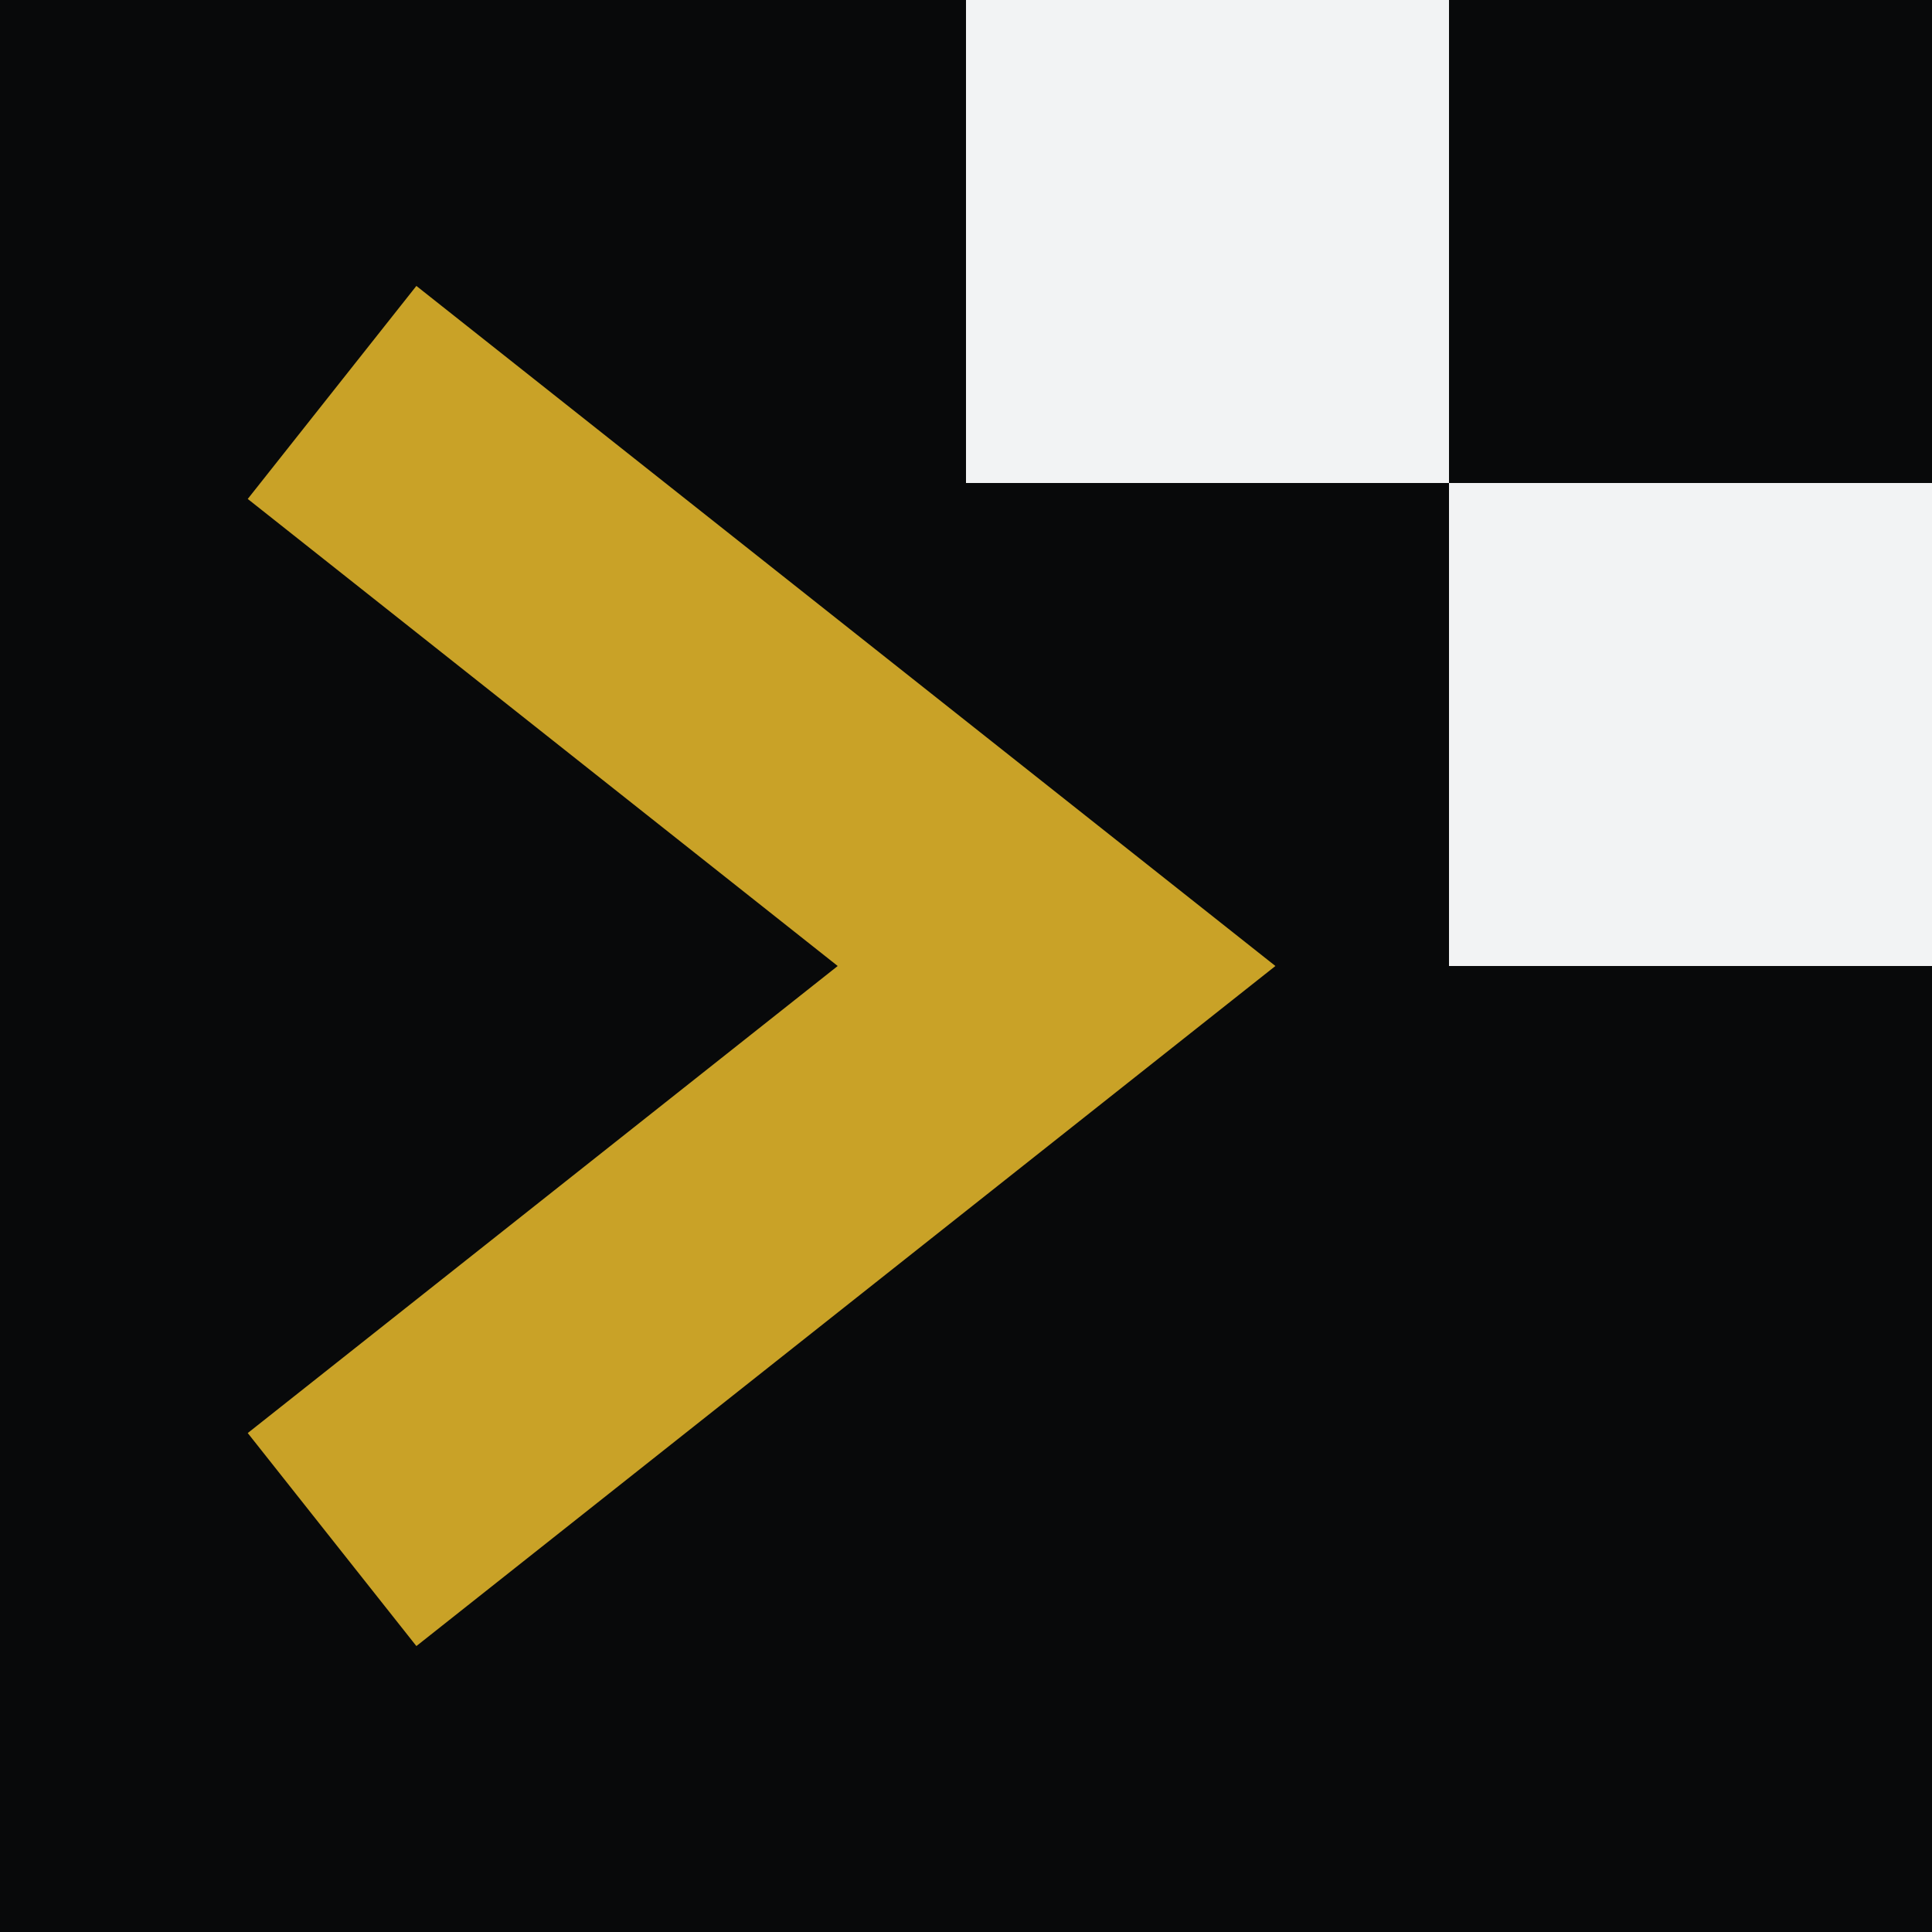
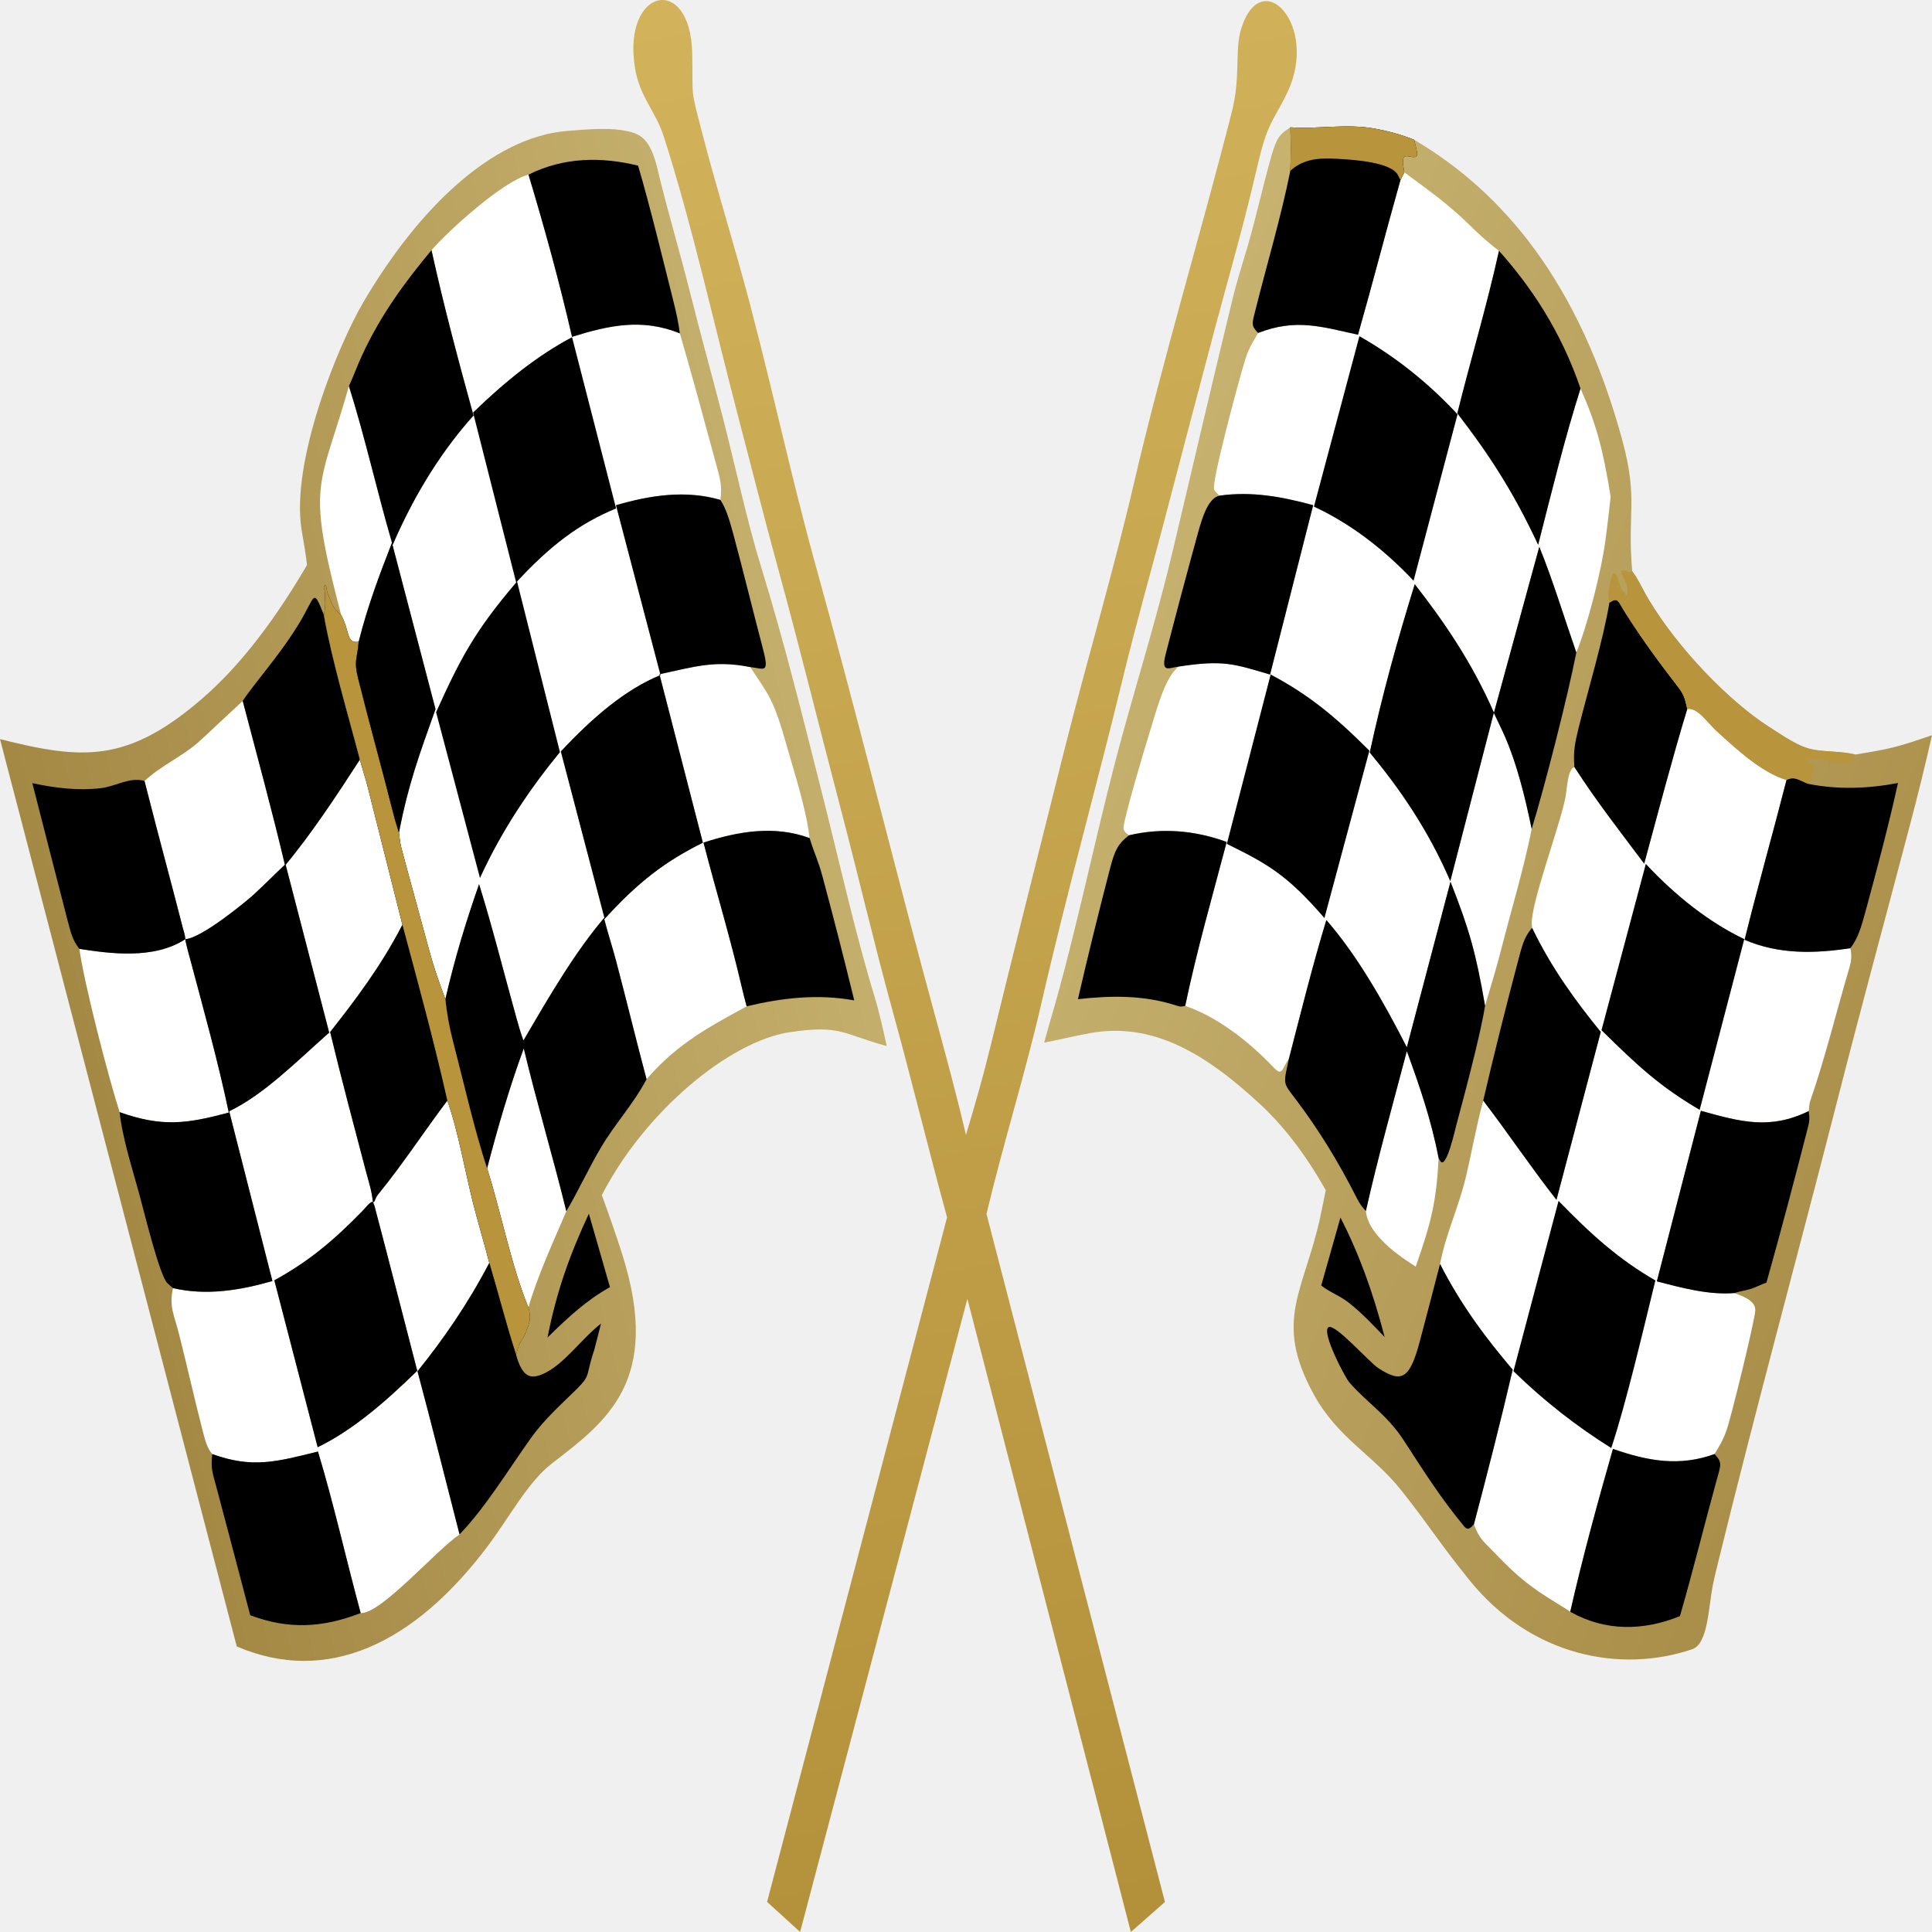
- <svg xmlns="http://www.w3.org/2000/svg" viewBox="0 0 64 64" width="64" height="64" role="img" aria-label="Rouillard Sport">
-   <rect width="64" height="64" fill="#08090a" />
-   <g fill="#f2f3f4">
-     <rect x="32" y="0" width="16" height="16" />
-     <rect x="48" y="16" width="16" height="16" />
-   </g>
-   <path d="M11 13 L35 32 L11 51" fill="none" stroke="#c9a227" stroke-width="9" stroke-linecap="butt" stroke-linejoin="miter" />
+ <svg xmlns="http://www.w3.org/2000/svg" width="64" height="64" viewBox="0 0 64 64" fill="none">
+   <path d="M1.211 26.841L10.59 21.23L12.011 24.211L18.642 47.531L15.611 50.863L11.916 53.843H8.221L1.211 26.841Z" fill="white" />
+   <path d="M62.695 27.367L53.316 21.756L51.895 24.737L45.264 48.057L48.295 51.388L51.99 54.369H55.684L62.695 27.367Z" fill="white" />
+   <path d="M10.211 16.497L12.011 10.886L14.379 7.554L17.695 5.275L21.106 5.1L23.095 11.587L28.779 33.68H25.653L22.811 35.258L19.59 39.115L17.316 44.025L10.211 16.497Z" fill="white" />
+   <path d="M53.979 16.672L52.179 11.062L49.811 7.73L46.495 5.451L43.084 5.275L41.095 11.763L35.411 33.856H38.537L41.379 35.434L44.6 39.291L46.874 44.2L53.979 16.672Z" fill="white" />
+   <path d="M42.745 4.218C43.689 4.283 44.612 4.086 45.56 4.264C45.999 4.346 46.415 4.458 46.846 4.63C49.787 6.365 52.316 9.345 53.741 14.583C54.277 16.556 53.897 16.963 54.069 18.92L54.2 19.112C54.337 19.34 54.459 19.598 54.596 19.828C55.593 21.51 57.321 23.262 58.599 24.076C59.072 24.378 59.595 24.756 60.098 24.838C60.551 24.912 61.009 24.885 61.46 24.995C62.65 24.799 62.797 24.766 64 24.355C63.771 25.372 63.522 26.371 63.261 27.361C62.471 30.363 61.66 33.341 60.888 36.361C59.563 41.547 58.161 46.664 56.881 51.892C56.834 52.086 56.786 52.28 56.746 52.479C56.591 53.246 56.586 54.453 56.056 54.633C53.683 55.438 50.709 54.871 48.666 52.33C47.568 50.964 47.413 50.623 46.417 49.367C45.481 48.186 44.312 47.647 43.508 46.17C42.18 43.733 43.194 42.787 43.73 40.338C43.796 40.037 43.855 39.73 43.918 39.427C43.281 38.296 42.558 37.338 41.77 36.603C39.932 34.891 38.184 33.852 36.118 34.222C35.608 34.313 35.1 34.443 34.59 34.537C34.707 34.098 34.835 33.674 34.958 33.239C35.777 30.332 36.382 27.242 37.187 24.325C37.752 22.278 38.37 20.277 38.867 18.171C39.517 15.418 40.161 12.662 40.825 9.922C40.972 9.314 41.159 8.743 41.33 8.157C41.611 7.192 41.832 6.171 42.108 5.2C42.293 4.551 42.386 4.451 42.745 4.218ZM41.677 11.03C41.357 11.586 41.353 11.544 41.126 12.331C41.004 12.753 40.123 15.988 40.221 16.219C40.252 16.292 40.38 16.399 40.398 16.417C41.464 16.269 42.446 16.447 43.501 16.734L42.073 22.343C40.865 21.99 40.538 21.852 39.046 22.079C38.568 22.451 38.291 23.604 38.052 24.364C37.948 24.695 37.179 27.254 37.219 27.458C37.241 27.565 37.35 27.626 37.396 27.67C38.474 27.415 39.571 27.5 40.636 27.89C40.164 29.689 39.651 31.456 39.262 33.321C40.277 33.668 41.314 34.436 42.209 35.379C42.497 35.682 42.473 35.354 42.693 35.085C43.094 33.536 43.481 31.973 43.937 30.477C44.933 31.62 45.798 33.114 46.603 34.692L48.049 29.208C48.669 30.781 48.89 31.554 49.195 33.315C49.386 32.675 49.576 32.052 49.745 31.389C50.074 30.097 50.473 28.802 50.739 27.46C50.515 26.378 50.25 25.313 49.858 24.41C49.739 24.137 49.608 23.882 49.484 23.615L48.043 29.187C47.307 27.478 46.364 26.122 45.375 24.928C45.789 22.999 46.307 21.152 46.865 19.351C47.826 20.581 48.753 21.928 49.489 23.607L50.991 18.113C51.443 19.227 51.811 20.445 52.218 21.616C52.572 20.749 53.035 19.001 53.187 17.867C53.249 17.399 53.303 16.927 53.355 16.455C53.097 14.855 52.876 14.042 52.357 12.871C51.827 14.535 51.399 16.3 50.953 18.046C50.12 16.252 49.27 14.976 48.276 13.69C48.724 11.884 49.25 10.145 49.656 8.305C49.308 8.053 48.986 7.754 48.655 7.429C47.955 6.741 47.255 6.255 46.52 5.71C46.477 5.795 46.436 5.881 46.392 5.965C45.912 7.661 45.469 9.393 44.986 11.088C43.801 10.832 42.942 10.537 41.677 11.03ZM56.797 48.167C56.952 47.91 57.086 47.695 57.199 47.368C57.339 46.966 58.132 43.752 58.146 43.403C58.162 43.034 57.535 42.873 57.447 42.834C56.589 42.899 55.735 42.666 54.885 42.447L56.344 36.796C57.656 37.161 58.635 37.434 59.916 36.805C59.926 36.697 59.933 36.585 59.961 36.487C59.961 36.486 59.978 36.433 59.979 36.432C60.434 35.124 60.796 33.657 61.196 32.287C61.293 31.954 61.372 31.748 61.295 31.41C60.124 31.588 58.937 31.625 57.792 31.132C58.233 29.348 58.728 27.611 59.181 25.838C58.371 25.591 57.587 24.877 56.856 24.209C56.559 23.938 56.239 23.426 55.892 23.488C55.383 25.161 54.933 26.893 54.466 28.608C53.685 27.564 52.891 26.553 52.153 25.407C51.918 25.506 51.922 26.098 51.852 26.438C51.65 27.429 50.702 29.948 50.743 30.611C50.743 30.613 50.752 30.735 50.752 30.736C51.408 32.095 52.208 33.175 53.027 34.184L51.56 39.746C50.734 38.693 49.952 37.53 49.134 36.456C48.909 37.281 48.756 38.165 48.554 39.01C48.315 40.007 47.903 40.845 47.703 41.871C48.406 43.247 49.245 44.359 50.11 45.372C49.708 47.102 49.271 48.803 48.825 50.496C49.01 51.007 49.203 51.114 49.506 51.434C50.466 52.447 50.936 52.716 51.867 53.291L52.016 53.39C52.437 51.549 52.925 49.762 53.431 47.997C54.593 48.4 55.629 48.589 56.797 48.167ZM45.246 40.116C45.331 41.026 46.676 41.804 46.897 41.959C47.41 40.499 47.583 39.804 47.656 38.366C47.412 37.089 47.013 35.943 46.603 34.82C46.141 36.577 45.653 38.312 45.246 40.116Z" fill="url(#paint0_linear_2668_248)" />
+   <path d="M45.032 11.137C46.163 11.78 47.261 12.622 48.283 13.725L46.826 19.239C45.793 18.139 44.681 17.321 43.526 16.783L45.032 11.137Z" fill="black" />
+   <path d="M42.092 22.344C43.336 23.003 44.213 23.716 45.363 24.867L43.873 30.412C42.627 28.966 41.958 28.604 40.641 27.956L42.092 22.344Z" fill="black" />
+   <path d="M51.629 39.781C52.721 40.908 53.64 41.727 54.837 42.416C54.427 44.087 53.872 46.471 53.375 47.968C52.261 47.273 51.174 46.435 50.135 45.422L51.629 39.781Z" fill="black" />
+   <path d="M54.52 28.619C55.543 29.711 56.638 30.562 57.782 31.109L56.304 36.766C54.996 35.997 54.285 35.342 53.051 34.127L54.52 28.619Z" fill="black" />
+   <path d="M49.489 23.608L50.991 18.113C51.443 19.228 51.811 20.445 52.218 21.616C51.926 23.101 51.156 26.11 50.739 27.46C50.515 26.379 50.25 25.314 49.858 24.411C49.739 24.137 49.608 23.883 49.484 23.616L48.043 29.188C47.307 27.479 46.364 26.122 45.375 24.929C45.789 23 46.307 21.153 46.865 19.352C47.826 20.582 48.753 21.929 49.489 23.608Z" fill="black" />
+   <path d="M46.603 34.693L48.049 29.209C48.669 30.781 48.89 31.555 49.194 33.315C49.054 34.254 48.466 36.435 48.234 37.303C48.214 37.374 47.91 38.746 47.717 38.469C47.716 38.468 47.656 38.367 47.656 38.367C47.412 37.089 47.013 35.943 46.603 34.82C46.141 36.578 45.652 38.313 45.246 40.117C45.119 39.981 45.042 39.879 44.94 39.677C44.326 38.46 43.655 37.382 42.922 36.415C42.488 35.842 42.512 35.942 42.693 35.086C43.094 33.537 43.481 31.973 43.937 30.477C44.933 31.621 45.798 33.115 46.603 34.693Z" fill="black" />
+   <path d="M42.745 4.218C43.689 4.283 44.612 4.086 45.56 4.264C45.999 4.346 46.415 4.458 46.846 4.63C46.985 5.186 47.021 5.252 46.648 5.179C46.397 5.13 46.477 5.432 46.52 5.71C46.477 5.795 46.436 5.881 46.392 5.965C45.912 7.661 45.469 9.393 44.986 11.088C43.801 10.832 42.942 10.537 41.677 11.03C41.431 10.775 41.473 10.73 41.607 10.196C41.987 8.684 42.427 7.222 42.743 5.661C42.761 5.18 42.76 4.699 42.745 4.218Z" fill="black" />
+   <path d="M42.745 4.218C43.689 4.283 44.612 4.086 45.56 4.264C45.999 4.346 46.415 4.458 46.846 4.63C46.985 5.186 47.021 5.252 46.648 5.179C46.397 5.13 46.477 5.432 46.52 5.71C46.477 5.795 46.436 5.881 46.392 5.965C46.392 5.964 46.303 5.791 46.302 5.79C46.074 5.373 44.832 5.295 44.51 5.274C43.947 5.239 43.256 5.174 42.743 5.661C42.761 5.18 42.76 4.699 42.745 4.218Z" fill="#B8953D" />
+   <path d="M47.703 41.871C48.406 43.248 49.245 44.359 50.11 45.372C49.708 47.102 49.271 48.804 48.825 50.496C48.704 50.628 48.623 50.709 48.499 50.559C47.739 49.64 47.213 48.813 46.51 47.727C45.947 46.86 45.313 46.496 44.703 45.799C44.546 45.619 43.768 44.122 44.006 43.967C44.223 43.827 45.347 45.119 45.66 45.322C46.418 45.814 46.697 45.712 47.036 44.421C47.26 43.572 47.484 42.724 47.703 41.871Z" fill="black" />
+   <path d="M59.916 36.806C59.948 37.053 59.948 37.124 59.884 37.371C59.442 39.089 58.992 40.801 58.516 42.487C58.342 42.547 58.173 42.641 57.999 42.695C57.816 42.753 57.63 42.775 57.447 42.835C56.589 42.9 55.735 42.667 54.885 42.447L56.344 36.797C57.656 37.162 58.634 37.434 59.916 36.806Z" fill="black" />
+   <path d="M49.656 8.307C50.707 9.489 51.7 10.947 52.357 12.872C51.827 14.536 51.399 16.301 50.953 18.048C50.12 16.253 49.27 14.978 48.276 13.692C48.724 11.886 49.25 10.147 49.656 8.307Z" fill="black" />
+   <path d="M59.181 25.838C59.447 25.692 59.623 25.863 59.907 25.968C60.892 26.163 61.887 26.126 62.873 25.938C62.555 27.38 62.181 28.777 61.804 30.17C61.654 30.72 61.547 31.088 61.295 31.41C60.124 31.588 58.937 31.625 57.792 31.132C58.233 29.348 58.728 27.611 59.181 25.838Z" fill="black" />
+   <path d="M53.431 47.998C54.593 48.401 55.629 48.59 56.797 48.168C57.064 48.464 57.012 48.5 56.847 49.101C56.443 50.575 56.072 52.079 55.65 53.536C54.454 54.022 53.187 54.054 52.016 53.392C52.437 51.55 52.925 49.764 53.431 47.998Z" fill="black" />
+   <path d="M40.398 16.419C41.464 16.27 42.446 16.449 43.501 16.735L42.073 22.345C40.865 21.992 40.538 21.854 39.046 22.081C38.74 22.115 38.443 22.329 38.616 21.663C38.962 20.323 39.316 18.99 39.681 17.667C39.838 17.099 40.028 16.502 40.398 16.419Z" fill="black" />
+   <path d="M37.396 27.671C38.474 27.416 39.571 27.501 40.636 27.891C40.164 29.689 39.651 31.456 39.262 33.322C39.167 33.341 39.109 33.357 39.017 33.326C37.913 32.957 36.822 32.975 35.708 33.099C36.044 31.634 36.403 30.189 36.775 28.755C36.938 28.126 37.056 27.94 37.396 27.671Z" fill="black" />
+   <path d="M49.134 36.457C49.486 34.945 49.86 33.451 50.251 31.973C50.423 31.321 50.474 31.063 50.752 30.736C51.408 32.095 52.208 33.175 53.027 34.185L51.56 39.746C50.734 38.694 49.952 37.53 49.134 36.457Z" fill="black" />
+   <path d="M53.314 19.965C53.61 19.769 53.587 19.904 53.858 20.33C54.425 21.221 54.997 21.991 55.604 22.779C55.773 22.998 55.82 23.145 55.892 23.489C55.383 25.162 54.933 26.894 54.466 28.61C53.685 27.566 52.891 26.555 52.153 25.408C52.112 24.879 52.174 24.597 52.305 24.067C52.588 22.927 53.103 21.219 53.314 19.965Z" fill="black" />
+   <path d="M53.314 19.964C53.297 19.847 53.264 19.722 53.283 19.599C53.475 18.32 53.614 19.401 53.739 19.557C53.74 19.558 53.882 19.707 53.882 19.707C53.754 19.705 53.857 19.76 53.883 19.712C54.05 19.396 53.552 18.902 53.75 18.895C53.909 18.889 53.903 19.004 54.069 18.921L54.2 19.113C54.337 19.34 54.459 19.599 54.596 19.829C55.592 21.51 57.321 23.262 58.599 24.077C59.072 24.378 59.595 24.756 60.098 24.838C60.551 24.912 61.008 24.885 61.46 24.995C61.307 25.368 61.203 25.291 60.946 25.275C60.725 25.261 59.984 25.013 59.83 25.232C59.764 25.326 60.215 25.14 60.065 25.548C60.011 25.696 59.96 25.81 59.907 25.968C59.623 25.863 59.447 25.692 59.181 25.838C58.37 25.592 57.587 24.877 56.856 24.21C56.558 23.939 56.239 23.427 55.892 23.488C55.82 23.144 55.773 22.997 55.604 22.778C54.997 21.991 54.425 21.22 53.858 20.329C53.586 19.903 53.61 19.768 53.314 19.964Z" fill="#B8953D" />
+   <path d="M44.404 40.334C45.016 41.525 45.469 42.764 45.869 44.292C45.486 43.893 45.11 43.495 44.706 43.173C44.396 42.925 44.072 42.823 43.767 42.585L44.404 40.334Z" fill="black" />
+   <path d="M10.169 18.719C10.128 18.316 10.057 17.959 9.993 17.567C9.62 15.28 11.207 11.423 12.037 10.009C13.848 6.925 16.289 4.544 18.782 4.338C19.308 4.295 20.057 4.229 20.58 4.309C21.14 4.395 21.494 4.505 21.748 5.47C21.749 5.472 21.787 5.625 21.787 5.626C22.113 6.993 22.506 8.287 22.846 9.64C23.197 11.04 23.577 12.403 23.936 13.795C24.365 15.456 24.726 17.201 25.219 18.8C25.983 21.278 26.613 23.834 27.266 26.418C27.824 28.629 28.327 30.899 28.974 33.028C29.136 33.561 29.249 34.086 29.374 34.651C27.934 34.267 27.873 33.939 26.176 34.19C24.146 34.489 21.336 36.857 19.937 39.59C20.169 40.232 20.403 40.889 20.614 41.556C21.939 45.748 20.082 47.091 18.283 48.478C17.498 49.084 16.881 50.245 16.192 51.169C13.722 54.483 10.812 55.82 7.843 54.54L0 24.484C2.717 25.166 4.221 25.301 6.741 23.104C8.003 22.004 9.144 20.471 10.169 18.719ZM14.427 23.493C13.885 25.014 13.53 25.959 13.216 27.586C13.237 27.758 13.256 27.932 13.296 28.091C13.424 28.588 14.082 30.974 14.212 31.464C14.366 32.038 14.556 32.575 14.753 33.101C15.068 31.729 15.434 30.54 15.87 29.288C16.317 30.728 16.694 32.234 17.104 33.71C17.176 33.969 17.25 34.226 17.339 34.467C18.19 33.013 19.043 31.544 20.021 30.398L18.579 24.893C19.615 23.783 20.711 22.838 21.881 22.362L20.406 16.736C21.551 16.401 22.718 16.227 23.864 16.558C23.929 16.088 23.847 15.836 23.722 15.374C23.329 13.923 22.936 12.473 22.521 11.043C21.273 10.542 20.19 10.772 18.949 11.159C18.526 9.318 18.033 7.535 17.507 5.786C16.667 5.996 14.84 7.653 14.294 8.288C14.705 10.157 15.191 11.967 15.686 13.766C14.666 14.896 13.745 16.338 13.004 18.059L14.427 23.493ZM9.463 28.649L10.905 34.207C9.819 35.164 8.756 36.251 7.592 36.813L9.024 42.436C7.933 42.751 6.825 42.925 5.73 42.67C5.598 43.304 5.762 43.521 5.939 44.226C6.21 45.302 6.455 46.401 6.733 47.471C6.811 47.772 6.88 47.991 7.032 48.169C8.361 48.649 9.155 48.426 10.533 48.085C11.057 49.818 11.466 51.661 11.948 53.435C12.612 53.475 14.439 51.36 15.223 50.83C14.759 49.028 14.308 47.215 13.83 45.426C14.683 44.37 15.495 43.2 16.209 41.835C16.041 41.178 15.848 40.548 15.681 39.89C15.402 38.79 15.172 37.437 14.819 36.459C14.069 37.452 13.369 38.524 12.598 39.476C12.597 39.476 12.499 39.604 12.498 39.605C12.42 39.712 12.412 39.86 12.35 39.811C12.373 39.858 12.395 39.908 12.41 39.965C12.888 41.773 13.35 43.596 13.822 45.408C12.767 46.44 11.678 47.382 10.523 47.942L9.088 42.413C10.19 41.809 11.026 41.127 12.025 40.097C12.115 40.004 12.248 39.815 12.35 39.811C12.318 39.443 12.206 39.119 12.117 38.783C11.716 37.258 11.309 35.737 10.936 34.187C11.783 33.112 12.621 32.006 13.331 30.633C12.953 29.117 12.568 27.609 12.188 26.095C12.108 25.776 12.006 25.479 11.922 25.163C11.129 26.39 10.327 27.6 9.463 28.649ZM4.787 25.872C4.787 25.872 4.889 26.265 4.889 26.266C5.268 27.761 5.672 29.234 6.053 30.727C6.085 30.854 6.133 30.971 6.139 31.111C5.096 31.794 3.62 31.585 2.628 31.431C2.81 32.691 3.612 35.754 3.963 36.842C5.371 37.341 6.181 37.23 7.579 36.856C7.217 35.136 6.757 33.495 6.317 31.838C6.311 31.814 6.138 31.207 6.139 31.111C6.681 31.082 8.183 29.838 8.395 29.643C8.746 29.321 9.089 28.972 9.437 28.645C9.003 26.809 8.512 25.022 8.04 23.219C8.04 23.219 7.827 23.421 7.826 23.421C7.411 23.798 7.001 24.199 6.585 24.574C6.065 25.043 5.331 25.361 4.787 25.872ZM16.136 38.705C16.614 40.223 16.931 41.915 17.504 43.316C17.793 42.294 18.351 41.081 18.761 40.124C18.314 38.305 17.787 36.557 17.35 34.73C16.887 35.991 16.493 37.331 16.136 38.705ZM11.558 12.791C10.684 15.893 10.208 15.929 11.018 19.256C11.11 19.633 11.208 20.004 11.302 20.379C11.591 20.906 11.473 21.343 11.882 21.257C12.174 20.086 12.576 19.023 12.984 17.977C12.487 16.269 12.088 14.467 11.558 12.791ZM20.019 30.451C20.138 30.922 20.286 31.367 20.41 31.835C20.754 33.133 21.072 34.453 21.418 35.75C22.456 34.542 23.564 33.983 24.733 33.336C24.677 33.125 24.621 32.914 24.571 32.698C24.189 31.051 23.721 29.526 23.305 27.913C24.466 27.535 25.663 27.335 26.819 27.763C26.702 26.771 26.319 25.619 26.079 24.766C25.623 23.142 25.481 23.052 24.851 22.097C23.668 21.864 23.02 22.084 21.845 22.335L23.284 27.916C22.034 28.536 21.152 29.207 20.019 30.451Z" fill="url(#paint1_linear_2668_248)" />
+   <path d="M15.671 13.666C16.72 12.646 17.81 11.77 18.95 11.17L20.409 16.843C19.186 17.345 18.227 18.077 17.128 19.264L18.549 24.915C17.578 26.105 16.654 27.442 15.9 29.084L14.446 23.593C15.252 21.806 15.738 20.89 17.099 19.296L15.671 13.666Z" fill="black" />
+   <path d="M20.406 16.736C21.551 16.401 22.718 16.227 23.863 16.559C24.06 16.854 24.18 17.281 24.294 17.701C24.628 18.94 24.934 20.206 25.263 21.451C25.499 22.347 25.323 22.149 24.851 22.097C23.668 21.864 23.019 22.085 21.845 22.335L23.284 27.916C22.034 28.536 21.152 29.207 20.018 30.451C20.138 30.922 20.286 31.367 20.41 31.835C20.753 33.133 21.072 34.454 21.418 35.751C20.959 36.611 20.373 37.218 19.889 38.043C19.498 38.709 19.15 39.463 18.76 40.124C18.314 38.305 17.787 36.557 17.35 34.73C16.887 35.991 16.493 37.331 16.136 38.705C15.722 37.475 15.319 35.695 14.985 34.414C14.877 33.997 14.8 33.556 14.753 33.101C15.067 31.729 15.434 30.54 15.87 29.289C16.317 30.728 16.694 32.234 17.104 33.71C17.176 33.969 17.25 34.226 17.339 34.467C18.19 33.013 19.043 31.544 20.021 30.398L18.579 24.893C19.615 23.783 20.711 22.838 21.881 22.362L20.406 16.736Z" fill="black" />
+   <path d="M8.04 23.219C8.04 23.219 8.169 23.031 8.17 23.03C8.757 22.241 9.378 21.529 9.919 20.634C10.455 19.746 10.361 19.44 10.729 20.374C10.988 21.86 11.578 23.842 11.922 25.163C11.129 26.39 10.327 27.599 9.463 28.648L10.905 34.206C9.819 35.164 8.756 36.251 7.592 36.812L9.024 42.435C7.933 42.75 6.825 42.925 5.73 42.67C5.669 42.613 5.606 42.566 5.546 42.509C5.279 42.253 4.738 40 4.607 39.528C4.397 38.766 4.047 37.667 3.963 36.842C5.371 37.341 6.181 37.229 7.579 36.855C7.217 35.135 6.757 33.495 6.317 31.838C6.311 31.814 6.138 31.206 6.139 31.111C6.681 31.082 8.183 29.837 8.395 29.642C8.746 29.321 9.089 28.972 9.437 28.644C9.003 26.809 8.512 25.022 8.04 23.219Z" fill="black" />
+   <path d="M10.729 20.375C10.729 20.374 10.763 20.16 10.764 20.159C10.787 19.963 10.764 19.923 10.764 19.732C10.764 19.73 10.757 19.543 10.756 19.543C10.669 19.435 10.754 19.554 10.754 19.476C10.755 19.447 10.697 19.424 10.76 19.395C10.82 19.367 10.749 19.559 10.795 19.381C10.795 19.38 10.842 19.627 10.842 19.628C10.843 19.63 10.877 19.714 10.878 19.715C11.043 20.116 11.042 20.141 11.302 20.379C11.591 20.906 11.473 21.343 11.882 21.257C11.829 21.881 11.714 21.871 11.864 22.477C12.237 23.977 12.648 25.443 13.026 26.938C13.082 27.161 13.148 27.375 13.216 27.586C13.236 27.758 13.255 27.932 13.296 28.091C13.424 28.589 14.081 30.975 14.212 31.464C14.366 32.038 14.555 32.575 14.753 33.101C14.8 33.556 14.877 33.997 14.985 34.414C15.319 35.695 15.722 37.475 16.136 38.705C16.614 40.223 16.931 41.915 17.504 43.316C17.61 43.664 17.544 43.812 17.421 44.131C17.343 44.331 17.184 44.494 17.144 44.713C17.144 44.715 17.095 44.872 17.094 44.873C16.772 43.889 16.51 42.842 16.208 41.835C16.041 41.178 15.848 40.548 15.681 39.89C15.402 38.79 15.172 37.437 14.819 36.459C14.069 37.452 13.369 38.524 12.598 39.476C12.597 39.476 12.499 39.604 12.498 39.605C12.42 39.712 12.412 39.86 12.35 39.811C12.317 39.443 12.205 39.119 12.117 38.783C11.716 37.258 11.309 35.737 10.936 34.187C11.783 33.112 12.621 32.006 13.331 30.633C12.953 29.117 12.568 27.609 12.188 26.095C12.108 25.776 12.006 25.479 11.922 25.163C11.578 23.843 10.988 21.861 10.729 20.375Z" fill="black" />
+   <path d="M10.729 20.375C10.729 20.374 10.763 20.16 10.764 20.159C10.787 19.963 10.764 19.923 10.764 19.732C10.764 19.73 10.757 19.543 10.756 19.543C10.669 19.435 10.754 19.554 10.754 19.476C10.755 19.447 10.697 19.424 10.76 19.395C10.82 19.367 10.749 19.559 10.795 19.381C10.795 19.38 10.842 19.627 10.842 19.628C10.843 19.63 10.877 19.714 10.878 19.715C11.043 20.116 11.042 20.141 11.302 20.379C11.591 20.906 11.473 21.343 11.882 21.257C11.829 21.881 11.714 21.871 11.864 22.477C12.237 23.977 12.648 25.443 13.026 26.938C13.082 27.161 13.148 27.375 13.216 27.586C13.236 27.758 13.255 27.932 13.296 28.091C13.424 28.589 14.081 30.975 14.212 31.464C14.366 32.038 14.555 32.575 14.753 33.101C14.8 33.556 14.877 33.997 14.985 34.414C15.319 35.695 15.722 37.475 16.136 38.705C16.614 40.223 16.931 41.915 17.504 43.316C17.61 43.664 17.544 43.812 17.421 44.131C17.343 44.331 17.184 44.494 17.144 44.713C17.144 44.715 17.095 44.872 17.094 44.873C16.772 43.889 16.51 42.842 16.208 41.835C16.041 41.178 15.848 40.548 15.681 39.89C15.402 38.79 15.172 37.437 14.819 36.459C14.373 34.475 13.846 32.558 13.331 30.633C12.953 29.117 12.568 27.609 12.188 26.095C12.108 25.776 12.006 25.479 11.922 25.163C11.578 23.843 10.988 21.861 10.729 20.375Z" fill="#B8953D" />
+   <path d="M11.558 12.791C11.707 12.474 11.832 12.121 11.979 11.802C12.628 10.389 13.454 9.298 14.294 8.287C14.705 10.157 15.191 11.967 15.686 13.765C14.666 14.895 13.745 16.337 13.004 18.058L14.427 23.492C13.885 25.013 13.531 25.959 13.216 27.585C13.148 27.374 13.082 27.16 13.026 26.937C12.648 25.442 12.238 23.976 11.864 22.477C11.714 21.871 11.829 21.88 11.882 21.256C12.174 20.085 12.577 19.022 12.985 17.977C12.487 16.268 12.088 14.466 11.558 12.791Z" fill="black" />
+   <path d="M16.209 41.834C16.51 42.841 16.772 43.888 17.094 44.871C17.299 45.607 17.557 45.701 17.982 45.517C18.68 45.214 19.253 44.352 19.91 43.845C19.91 43.844 19.684 44.726 19.684 44.725C19.393 45.571 19.59 45.532 19.107 46.012C18.583 46.532 18.041 46.998 17.568 47.665C16.797 48.752 16.068 49.95 15.223 50.829C14.759 49.027 14.308 47.214 13.83 45.425C14.683 44.369 15.495 43.199 16.209 41.834Z" fill="black" />
+   <path d="M9.088 42.412C10.189 41.808 11.026 41.126 12.025 40.096C12.115 40.003 12.248 39.814 12.35 39.81C12.373 39.858 12.395 39.907 12.41 39.965C12.888 41.772 13.35 43.595 13.822 45.408C12.767 46.44 11.678 47.381 10.523 47.941L9.088 42.412Z" fill="black" />
+   <path d="M1.071 25.943C1.829 26.106 2.581 26.197 3.345 26.109C3.819 26.054 4.319 25.723 4.787 25.872L4.889 26.266C5.268 27.761 5.672 29.234 6.053 30.727C6.085 30.854 6.133 30.971 6.139 31.112C5.096 31.795 3.62 31.586 2.628 31.432C2.41 31.147 2.356 30.943 2.231 30.461C1.841 28.958 1.458 27.449 1.071 25.943Z" fill="black" />
+   <path d="M17.507 5.785C18.685 5.198 19.928 5.191 21.137 5.487C21.518 6.766 22.023 8.849 22.315 10.009C22.399 10.342 22.474 10.685 22.521 11.042C21.273 10.541 20.19 10.771 18.949 11.158C18.526 9.317 18.033 7.533 17.507 5.785Z" fill="black" />
+   <path d="M7.032 48.168C8.361 48.648 9.155 48.425 10.533 48.084C11.057 49.817 11.466 51.66 11.948 53.434C10.689 53.925 9.547 53.984 8.289 53.506C7.917 52.102 7.551 50.692 7.176 49.29C7.038 48.776 6.978 48.653 7.032 48.168Z" fill="black" />
+   <path d="M23.304 27.912C24.466 27.534 25.663 27.335 26.819 27.762C26.978 28.285 27.088 28.45 27.251 29.053C27.614 30.403 27.963 31.765 28.298 33.139C27.093 32.921 25.934 33.051 24.733 33.335C24.677 33.124 24.621 32.913 24.571 32.698C24.189 31.05 23.721 29.525 23.304 27.912Z" fill="black" />
+   <path d="M19.507 40.205L20.206 42.638C19.433 43.071 18.867 43.593 18.137 44.306C18.446 42.739 18.889 41.534 19.507 40.205Z" fill="black" />
+   <path d="M31.373 40.326C30.754 38.066 30.194 35.755 29.573 33.502C28.959 31.277 28.428 28.986 27.837 26.742C27.139 24.091 26.483 21.406 25.76 18.777C25.299 17.098 24.874 15.402 24.43 13.709C23.626 10.636 22.93 7.459 21.988 4.522C21.715 3.671 21.19 3.221 21.033 2.241C20.61 -0.41 22.88 -0.888 22.931 1.778C22.961 3.32 22.854 2.845 23.277 4.466C23.673 5.986 24.127 7.477 24.546 8.979C25.443 12.188 26.143 15.578 27.035 18.788C28.248 23.157 29.359 27.616 30.535 32.018C31.027 33.858 31.556 35.716 31.999 37.595C32.288 36.63 32.559 35.698 32.804 34.692C33.618 31.367 34.446 28.065 35.28 24.758C36.014 21.849 36.872 18.972 37.556 16.039C38.535 11.843 39.749 7.851 40.803 3.718C41.11 2.515 40.891 1.669 41.118 0.945C41.788 -1.195 43.695 0.836 42.652 3.048C42.251 3.897 42.045 3.986 41.767 5.042C41.662 5.44 41.57 5.854 41.472 6.259C41.101 7.801 40.672 9.281 40.269 10.794C39.709 12.898 39.156 15.011 38.603 17.122C38.136 18.907 37.631 20.672 37.192 22.482C36.319 26.08 35.336 29.582 34.502 33.215C33.955 35.598 33.241 37.846 32.679 40.214L38.59 63.006L37.461 64L32.046 43.025L26.505 63.999L25.411 63.002L31.373 40.326Z" fill="url(#paint2_linear_2668_248)" />
+   <defs>
+     <linearGradient id="paint0_linear_2668_248" x1="59.9" y1="44.415" x2="31.117" y2="32.51" gradientUnits="userSpaceOnUse">
+       <stop stop-color="#AA8F4A" />
+       <stop offset="1" stop-color="#C7B270" />
+     </linearGradient>
+     <linearGradient id="paint1_linear_2668_248" x1="3.867" y1="39.002" x2="28.671" y2="32.686" gradientUnits="userSpaceOnUse">
+       <stop stop-color="#A48945" />
+       <stop offset="1" stop-color="#C4AE6B" />
+     </linearGradient>
+     <linearGradient id="paint2_linear_2668_248" x1="35.705" y1="63.701" x2="22.279" y2="0.11" gradientUnits="userSpaceOnUse">
+       <stop stop-color="#B3913A" />
+       <stop offset="1" stop-color="#D2B35C" />
+     </linearGradient>
+   </defs>
</svg>
